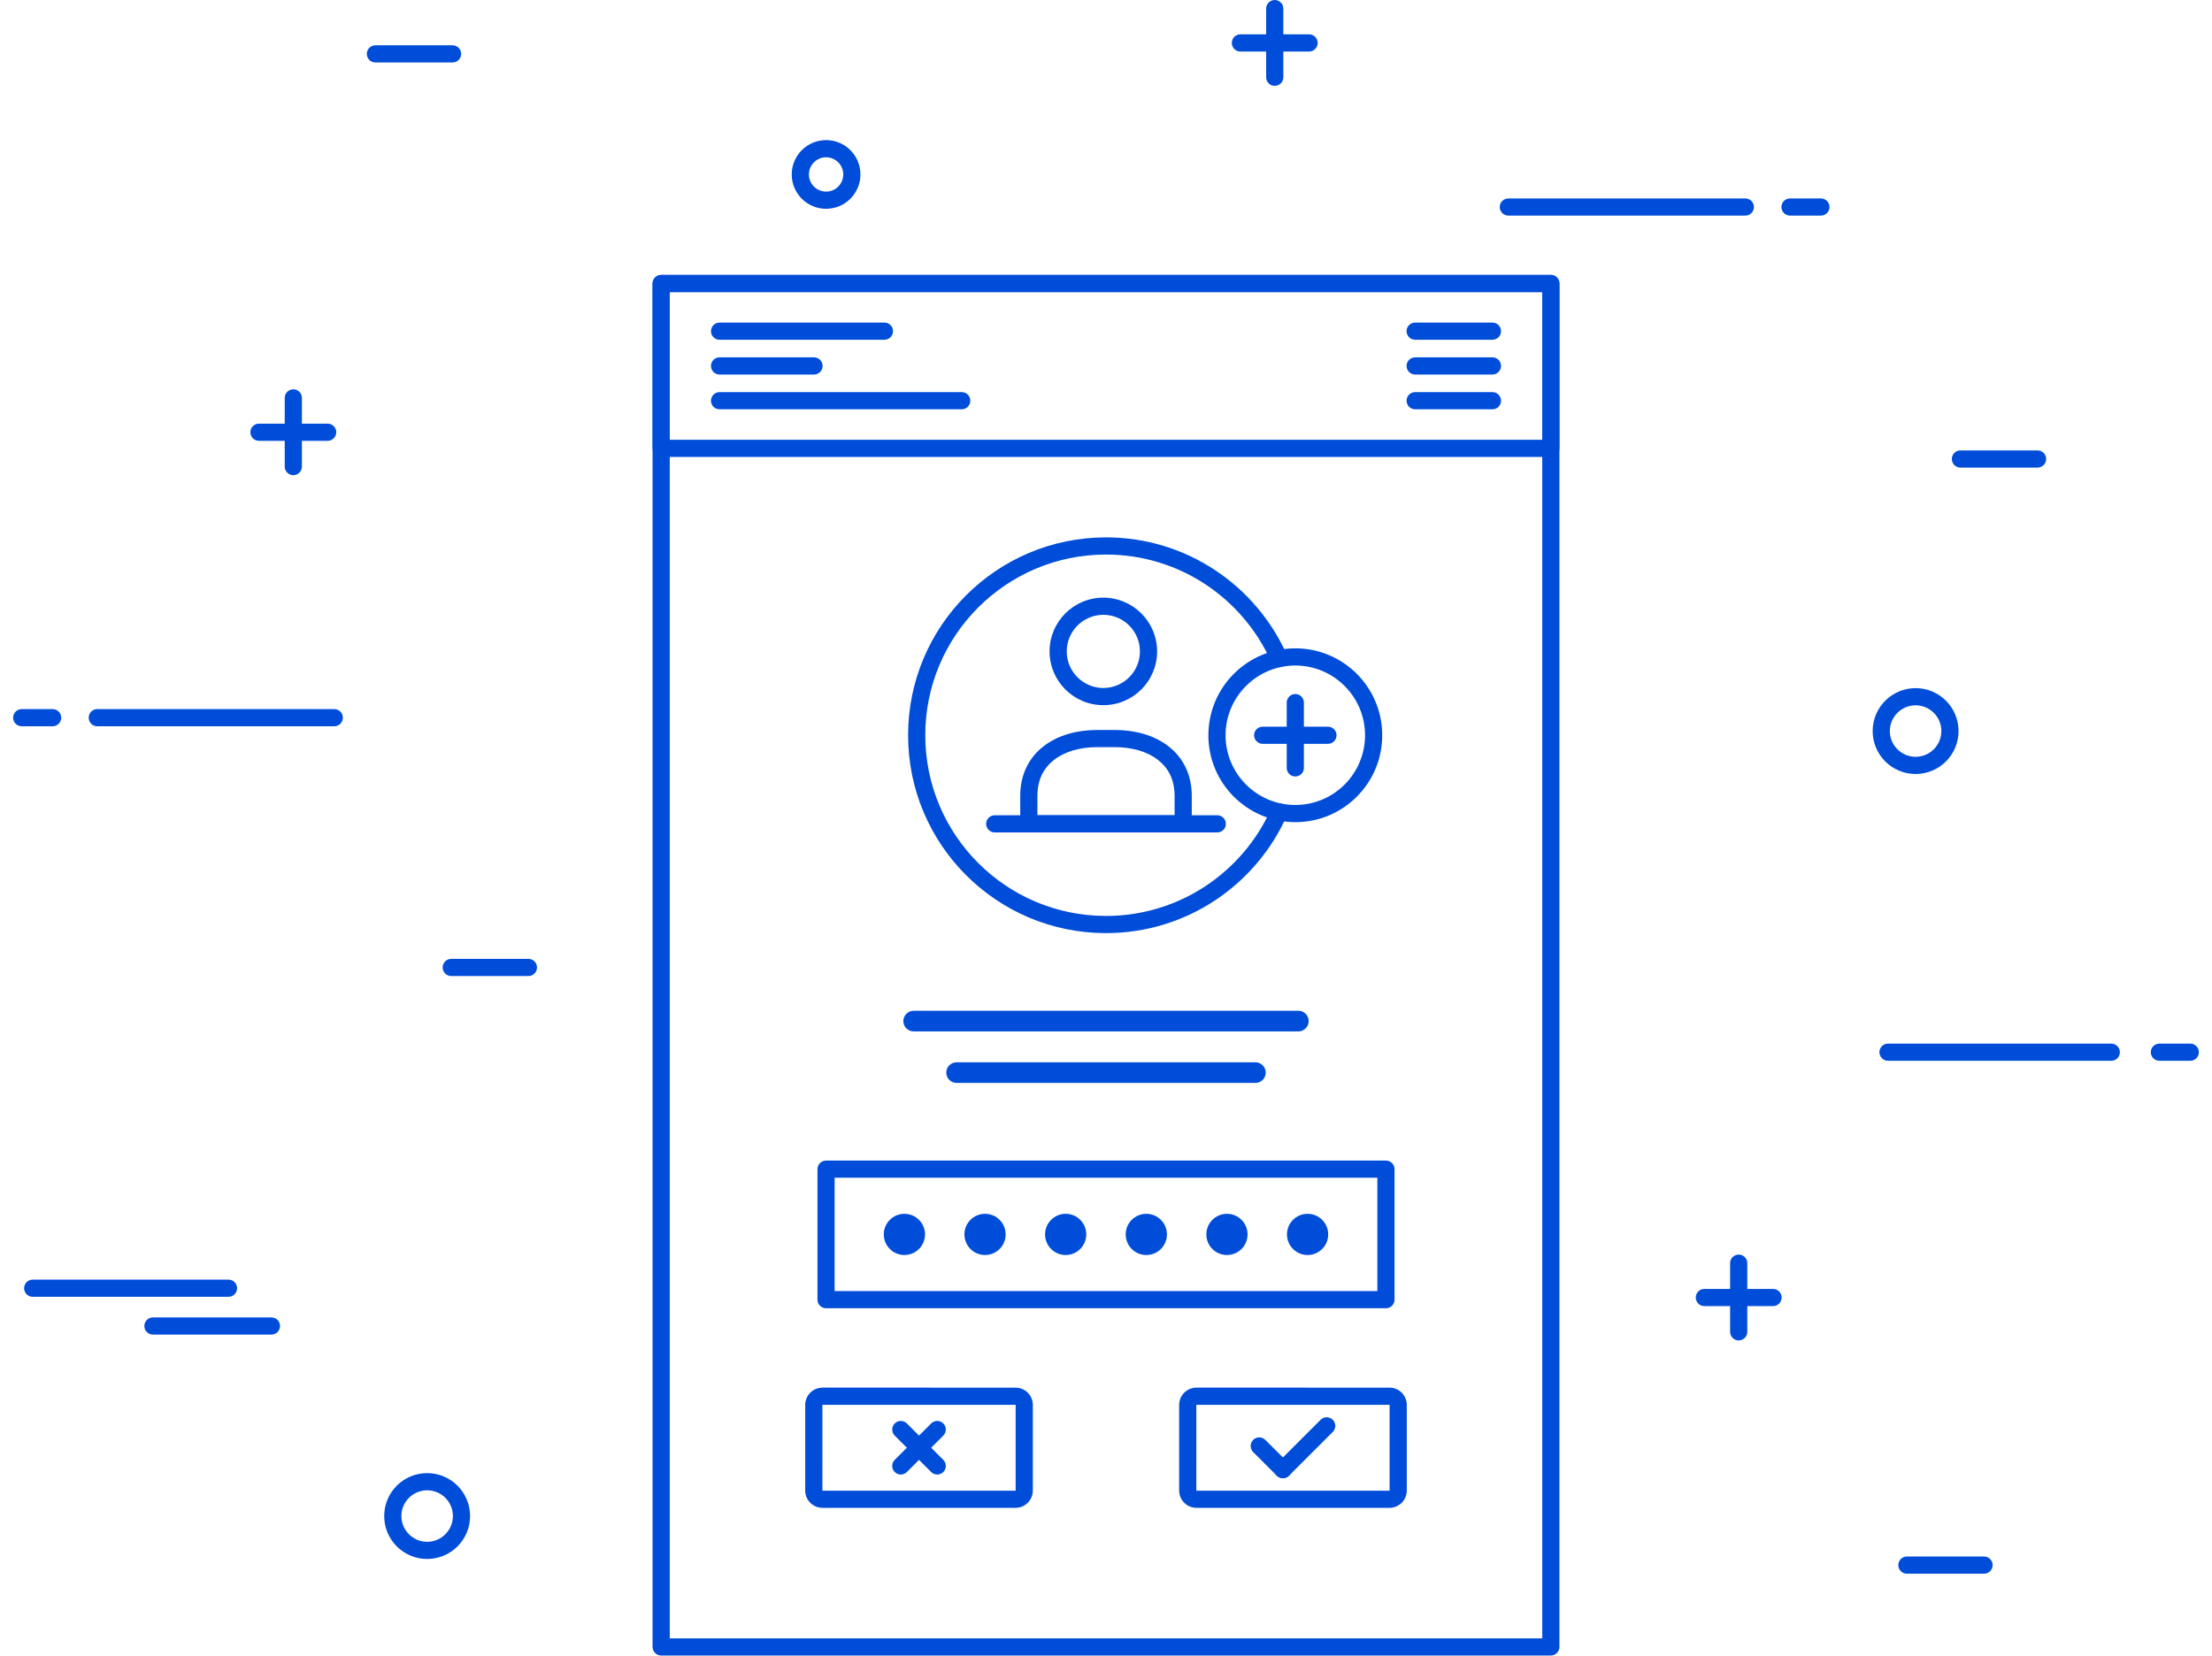
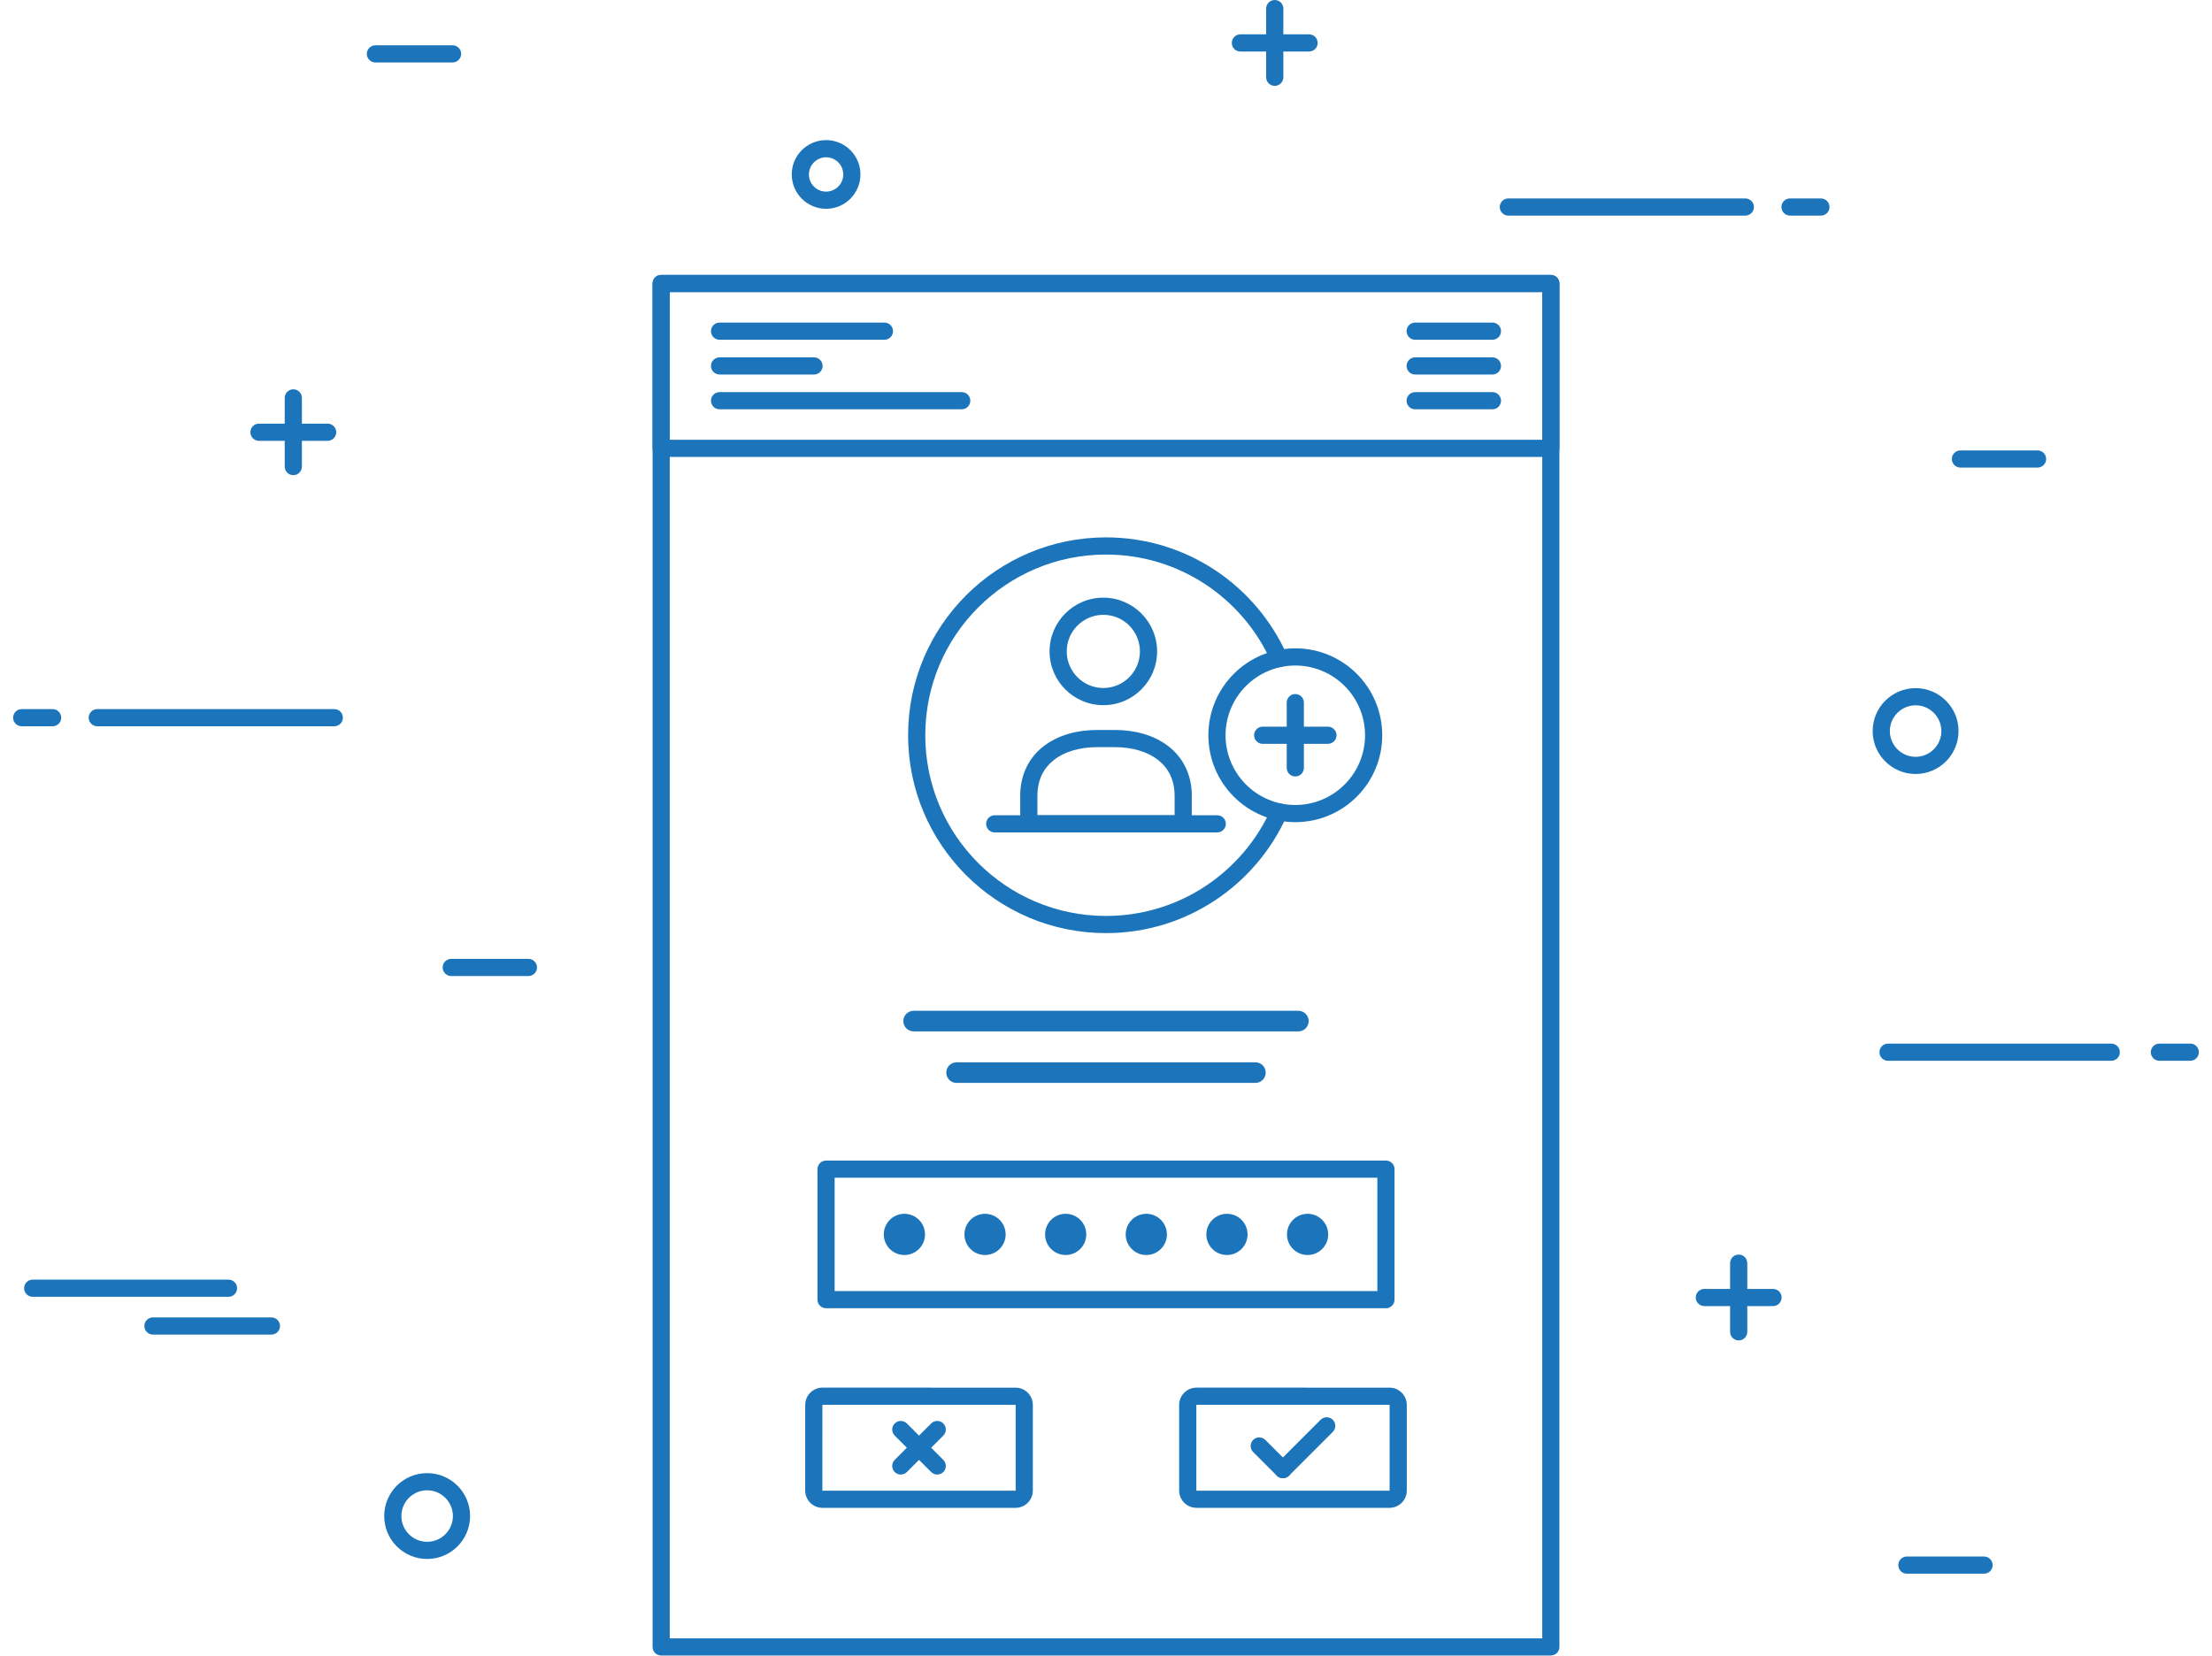
<svg xmlns="http://www.w3.org/2000/svg" version="1.1" id="Layer_1" x="0px" y="0px" width="480px" height="359.318px" viewBox="0 0 480 359.318" enable-background="new 0 0 480 359.318" xml:space="preserve">
  <g>
    <g>
      <g>
-         <path fill="#004DDA" d="M56.195,95.678c-1.03,0-1.863-0.835-1.863-1.865l0,0c0-1.029,0.833-1.864,1.863-1.864l0,0h14.908     c1.028,0,1.863,0.835,1.863,1.864l0,0c0,1.03-0.835,1.865-1.863,1.865l0,0H56.195L56.195,95.678z" />
-         <path fill="#004DDA" d="M61.785,101.268V86.36c0-1.028,0.834-1.863,1.864-1.863l0,0c1.029,0,1.863,0.835,1.863,1.863l0,0v14.908     c0,1.028-0.834,1.865-1.863,1.865l0,0C62.619,103.132,61.785,102.296,61.785,101.268L61.785,101.268z" />
+         <path fill="#1c75BA" d="M56.195,95.678c-1.03,0-1.863-0.835-1.863-1.865l0,0c0-1.029,0.833-1.864,1.863-1.864l0,0h14.908     c1.028,0,1.863,0.835,1.863,1.864l0,0c0,1.03-0.835,1.865-1.863,1.865l0,0H56.195L56.195,95.678z" />
+         <path fill="#1c75BA" d="M61.785,101.268V86.36c0-1.028,0.834-1.863,1.864-1.863l0,0c1.029,0,1.863,0.835,1.863,1.863l0,0v14.908     c0,1.028-0.834,1.865-1.863,1.865l0,0C62.619,103.132,61.785,102.296,61.785,101.268L61.785,101.268z" />
      </g>
      <g>
-         <path fill="#004DDA" d="M369.841,283.478c-1.03,0-1.865-0.835-1.865-1.863l0,0c0-1.03,0.835-1.864,1.865-1.864l0,0h14.907     c1.027,0,1.863,0.834,1.863,1.864l0,0c0,1.028-0.836,1.863-1.863,1.863l0,0H369.841L369.841,283.478z" />
-         <path fill="#004DDA" d="M375.43,289.069v-14.908c0-1.029,0.835-1.864,1.865-1.864l0,0c1.027,0,1.862,0.835,1.862,1.864l0,0     v14.908c0,1.027-0.835,1.863-1.862,1.863l0,0C376.265,290.932,375.43,290.096,375.43,289.069L375.43,289.069z" />
+         <path fill="#1c75BA" d="M369.841,283.478c-1.03,0-1.865-0.835-1.865-1.863l0,0c0-1.03,0.835-1.864,1.865-1.864l0,0h14.907     c1.027,0,1.863,0.834,1.863,1.864l0,0c0,1.028-0.836,1.863-1.863,1.863l0,0H369.841L369.841,283.478z" />
+         <path fill="#1c75BA" d="M375.43,289.069v-14.908c0-1.029,0.835-1.864,1.865-1.864l0,0c1.027,0,1.862,0.835,1.862,1.864l0,0     v14.908c0,1.027-0.835,1.863-1.862,1.863l0,0C376.265,290.932,375.43,290.096,375.43,289.069L375.43,289.069z" />
      </g>
      <g>
-         <path fill="#004DDA" d="M269.162,11.182c-1.028,0-1.862-0.833-1.862-1.863l0,0c0-1.029,0.834-1.863,1.862-1.863l0,0h14.909     c1.028,0,1.863,0.834,1.863,1.863l0,0c0,1.03-0.835,1.863-1.863,1.863l0,0H269.162L269.162,11.182z" />
-         <path fill="#004DDA" d="M274.753,16.772V1.864c0-1.029,0.834-1.864,1.864-1.864l0,0c1.028,0,1.864,0.835,1.864,1.864l0,0v14.908     c0,1.029-0.836,1.864-1.864,1.864l0,0C275.587,18.636,274.753,17.801,274.753,16.772L274.753,16.772z" />
+         <path fill="#1c75BA" d="M269.162,11.182c-1.028,0-1.862-0.833-1.862-1.863l0,0c0-1.029,0.834-1.863,1.862-1.863l0,0h14.909     c1.028,0,1.863,0.834,1.863,1.863l0,0c0,1.03-0.835,1.863-1.863,1.863l0,0H269.162L269.162,11.182z" />
+         <path fill="#1c75BA" d="M274.753,16.772V1.864c0-1.029,0.834-1.864,1.864-1.864l0,0c1.028,0,1.864,0.835,1.864,1.864l0,0v14.908     c0,1.029-0.836,1.864-1.864,1.864l0,0C275.587,18.636,274.753,17.801,274.753,16.772L274.753,16.772z" />
      </g>
-       <path fill="#004DDA" d="M406.365,158.673c0.001-5.146,4.172-9.316,9.318-9.318l0,0c5.145,0.001,9.315,4.171,9.315,9.318l0,0    c0,5.145-4.171,9.316-9.315,9.317l0,0C410.537,167.989,406.367,163.82,406.365,158.673L406.365,158.673z M410.092,158.673    c0.006,3.086,2.505,5.583,5.592,5.59l0,0c3.086-0.007,5.583-2.504,5.588-5.59l0,0c-0.005-3.086-2.502-5.585-5.588-5.59l0,0    C412.597,153.087,410.098,155.587,410.092,158.673L410.092,158.673z" />
-       <path fill="#004DDA" d="M171.806,37.864c0.002-4.117,3.336-7.453,7.454-7.455l0,0c4.117,0.001,7.453,3.337,7.455,7.455l0,0    c-0.002,4.118-3.338,7.452-7.455,7.454l0,0C175.142,45.316,171.808,41.982,171.806,37.864L171.806,37.864z M175.533,37.864    c0.003,2.057,1.67,3.723,3.727,3.726l0,0c2.056-0.003,3.723-1.669,3.728-3.726l0,0c-0.005-2.056-1.671-3.722-3.728-3.727l0,0    C177.203,34.142,175.537,35.808,175.533,37.864L175.533,37.864z" />
-       <path fill="#004DDA" d="M83.373,329.048c0.001-5.147,4.17-9.316,9.318-9.316l0,0c5.146,0,9.315,4.169,9.317,9.316l0,0    c-0.002,5.145-4.171,9.315-9.317,9.317l0,0C87.542,338.364,83.374,334.195,83.373,329.048L83.373,329.048z M87.1,329.048    c0.004,3.085,2.502,5.585,5.59,5.591l0,0c3.086-0.006,5.583-2.506,5.59-5.591l0,0c-0.006-3.089-2.503-5.585-5.59-5.59l0,0    C89.603,323.463,87.104,325.961,87.1,329.048L87.1,329.048z" />
+       <path fill="#1c75BA" d="M406.365,158.673c0.001-5.146,4.172-9.316,9.318-9.318l0,0c5.145,0.001,9.315,4.171,9.315,9.318l0,0    c0,5.145-4.171,9.316-9.315,9.317l0,0C410.537,167.989,406.367,163.82,406.365,158.673L406.365,158.673z M410.092,158.673    c0.006,3.086,2.505,5.583,5.592,5.59l0,0c3.086-0.007,5.583-2.504,5.588-5.59l0,0c-0.005-3.086-2.502-5.585-5.588-5.59l0,0    C412.597,153.087,410.098,155.587,410.092,158.673L410.092,158.673z" />
+       <path fill="#1c75BA" d="M171.806,37.864c0.002-4.117,3.336-7.453,7.454-7.455l0,0c4.117,0.001,7.453,3.337,7.455,7.455l0,0    c-0.002,4.118-3.338,7.452-7.455,7.454l0,0C175.142,45.316,171.808,41.982,171.806,37.864L171.806,37.864z M175.533,37.864    c0.003,2.057,1.67,3.723,3.727,3.726l0,0c2.056-0.003,3.723-1.669,3.728-3.726l0,0c-0.005-2.056-1.671-3.722-3.728-3.727l0,0    C177.203,34.142,175.537,35.808,175.533,37.864L175.533,37.864z" />
+       <path fill="#1c75BA" d="M83.373,329.048c0.001-5.147,4.17-9.316,9.318-9.316l0,0c5.146,0,9.315,4.169,9.317,9.316l0,0    c-0.002,5.145-4.171,9.315-9.317,9.317l0,0C87.542,338.364,83.374,334.195,83.373,329.048L83.373,329.048z M87.1,329.048    c0.004,3.085,2.502,5.585,5.59,5.591l0,0c3.086-0.006,5.583-2.506,5.59-5.591l0,0c-0.006-3.089-2.503-5.585-5.59-5.59l0,0    C89.603,323.463,87.104,325.961,87.1,329.048L87.1,329.048z" />
      <g>
-         <path fill="#004DDA" d="M7.096,281.464c-1.03,0-1.864-0.836-1.864-1.863l0,0c0-1.03,0.834-1.864,1.864-1.864l0,0h42.487     c1.03,0,1.864,0.834,1.864,1.864l0,0c0,1.027-0.834,1.863-1.864,1.863l0,0H7.096L7.096,281.464z" />
-         <path fill="#004DDA" d="M33.185,289.663c-1.03,0-1.863-0.834-1.863-1.863l0,0c0-1.029,0.833-1.863,1.863-1.863l0,0H58.9     c1.029,0,1.865,0.834,1.865,1.863l0,0c0,1.029-0.836,1.863-1.865,1.863l0,0H33.185L33.185,289.663z" />
+         <path fill="#1c75BA" d="M7.096,281.464c-1.03,0-1.864-0.836-1.864-1.863l0,0c0-1.03,0.834-1.864,1.864-1.864l0,0h42.487     c1.03,0,1.864,0.834,1.864,1.864l0,0c0,1.027-0.834,1.863-1.864,1.863l0,0H7.096L7.096,281.464z" />
+         <path fill="#1c75BA" d="M33.185,289.663c-1.03,0-1.863-0.834-1.863-1.863l0,0c0-1.029,0.833-1.863,1.863-1.863l0,0H58.9     c1.029,0,1.865,0.834,1.865,1.863l0,0c0,1.029-0.836,1.863-1.865,1.863l0,0H33.185L33.185,289.663z" />
      </g>
-       <path fill="#004DDA" d="M81.46,13.559c-1.028,0-1.864-0.834-1.864-1.863l0,0c0-1.031,0.835-1.864,1.864-1.864l0,0h16.747    c1.029,0,1.864,0.833,1.864,1.864l0,0c0,1.029-0.835,1.863-1.864,1.863l0,0H81.46L81.46,13.559z" />
-       <path fill="#004DDA" d="M425.405,101.486c-1.029,0-1.864-0.835-1.864-1.862l0,0c0-1.03,0.835-1.864,1.864-1.864l0,0h16.747    c1.027,0,1.861,0.834,1.861,1.864l0,0c0,1.027-0.834,1.862-1.861,1.862l0,0H425.405L425.405,101.486z" />
-       <path fill="#004DDA" d="M97.918,211.843c-1.029,0-1.863-0.836-1.863-1.864l0,0c0-1.028,0.834-1.864,1.863-1.864l0,0h16.746    c1.029,0,1.865,0.836,1.865,1.864l0,0c0,1.028-0.836,1.864-1.865,1.864l0,0H97.918L97.918,211.843z" />
-       <path fill="#004DDA" d="M413.788,341.559c-1.028,0-1.862-0.835-1.862-1.863l0,0c0-1.029,0.834-1.864,1.862-1.864l0,0h16.748    c1.027,0,1.863,0.835,1.863,1.864l0,0c0,1.028-0.836,1.863-1.863,1.863l0,0H413.788L413.788,341.559z" />
+       <path fill="#1c75BA" d="M81.46,13.559c-1.028,0-1.864-0.834-1.864-1.863l0,0c0-1.031,0.835-1.864,1.864-1.864l0,0h16.747    c1.029,0,1.864,0.833,1.864,1.864l0,0c0,1.029-0.835,1.863-1.864,1.863l0,0H81.46L81.46,13.559z" />
+       <path fill="#1c75BA" d="M425.405,101.486c-1.029,0-1.864-0.835-1.864-1.862l0,0c0-1.03,0.835-1.864,1.864-1.864l0,0h16.747    c1.027,0,1.861,0.834,1.861,1.864l0,0c0,1.027-0.834,1.862-1.861,1.862l0,0H425.405L425.405,101.486z" />
+       <path fill="#1c75BA" d="M97.918,211.843c-1.029,0-1.863-0.836-1.863-1.864l0,0c0-1.028,0.834-1.864,1.863-1.864l0,0h16.746    c1.029,0,1.865,0.836,1.865,1.864l0,0c0,1.028-0.836,1.864-1.865,1.864l0,0H97.918L97.918,211.843z" />
+       <path fill="#1c75BA" d="M413.788,341.559c-1.028,0-1.862-0.835-1.862-1.863l0,0c0-1.029,0.834-1.864,1.862-1.864l0,0h16.748    c1.027,0,1.863,0.835,1.863,1.864l0,0c0,1.028-0.836,1.863-1.863,1.863l0,0H413.788L413.788,341.559z" />
      <g>
-         <path fill="#004DDA" d="M468.581,230.236c-1.028,0-1.862-0.837-1.862-1.865l0,0c0-1.028,0.834-1.862,1.862-1.862l0,0h6.708     c1.029,0,1.864,0.834,1.864,1.862l0,0c0,1.028-0.835,1.865-1.864,1.865l0,0H468.581L468.581,230.236z" />
-         <path fill="#004DDA" d="M409.695,230.236c-1.03,0-1.863-0.836-1.863-1.864l0,0c0-1.029,0.833-1.864,1.863-1.864l0,0h48.45     c1.029,0,1.864,0.835,1.864,1.864l0,0c0,1.028-0.835,1.864-1.864,1.864l0,0H409.695L409.695,230.236z" />
+         <path fill="#1c75BA" d="M468.581,230.236c-1.028,0-1.862-0.837-1.862-1.865l0,0c0-1.028,0.834-1.862,1.862-1.862l0,0h6.708     c1.029,0,1.864,0.834,1.864,1.862l0,0c0,1.028-0.835,1.865-1.864,1.865l0,0H468.581L468.581,230.236z" />
+         <path fill="#1c75BA" d="M409.695,230.236c-1.03,0-1.863-0.836-1.863-1.864l0,0c0-1.029,0.833-1.864,1.863-1.864l0,0h48.45     c1.029,0,1.864,0.835,1.864,1.864l0,0c0,1.028-0.835,1.864-1.864,1.864l0,0H409.695L409.695,230.236z" />
      </g>
      <g>
-         <path fill="#004DDA" d="M327.305,46.796c-1.029,0-1.863-0.834-1.863-1.864l0,0c0-1.029,0.834-1.862,1.863-1.862l0,0h51.433     c1.028,0,1.863,0.833,1.863,1.862l0,0c0,1.03-0.835,1.864-1.863,1.864l0,0H327.305L327.305,46.796z" />
-         <path fill="#004DDA" d="M388.427,46.796c-1.029,0-1.863-0.834-1.863-1.864l0,0c0-1.029,0.834-1.862,1.863-1.862l0,0h6.709     c1.028,0,1.862,0.833,1.862,1.862l0,0c0,1.03-0.834,1.864-1.862,1.864l0,0H388.427L388.427,46.796z" />
+         <path fill="#1c75BA" d="M327.305,46.796c-1.029,0-1.863-0.834-1.863-1.864l0,0c0-1.029,0.834-1.862,1.863-1.862l0,0h51.433     c1.028,0,1.863,0.833,1.863,1.862l0,0c0,1.03-0.835,1.864-1.863,1.864l0,0H327.305L327.305,46.796z" />
+         <path fill="#1c75BA" d="M388.427,46.796c-1.029,0-1.863-0.834-1.863-1.864l0,0c0-1.029,0.834-1.862,1.863-1.862l0,0h6.709     c1.028,0,1.862,0.833,1.862,1.862l0,0c0,1.03-0.834,1.864-1.862,1.864l0,0H388.427L388.427,46.796z" />
      </g>
      <g>
-         <path fill="#004DDA" d="M21.109,157.633c-1.03,0-1.864-0.837-1.864-1.865l0,0c0-1.029,0.834-1.863,1.864-1.863l0,0h51.431     c1.029,0,1.863,0.834,1.863,1.863l0,0c0,1.028-0.834,1.865-1.863,1.865l0,0H21.109L21.109,157.633z" />
-         <path fill="#004DDA" d="M4.711,157.633c-1.031,0-1.865-0.837-1.865-1.865l0,0c0-1.029,0.834-1.863,1.865-1.863l0,0h6.707     c1.03,0,1.865,0.834,1.865,1.863l0,0c0,1.028-0.835,1.865-1.865,1.865l0,0H4.711L4.711,157.633z" />
+         <path fill="#1c75BA" d="M21.109,157.633c-1.03,0-1.864-0.837-1.864-1.865l0,0c0-1.029,0.834-1.863,1.864-1.863l0,0h51.431     c1.029,0,1.863,0.834,1.863,1.863l0,0c0,1.028-0.834,1.865-1.863,1.865l0,0H21.109L21.109,157.633z" />
+         <path fill="#1c75BA" d="M4.711,157.633c-1.031,0-1.865-0.837-1.865-1.865l0,0c0-1.029,0.834-1.863,1.865-1.863l0,0h6.707     c1.03,0,1.865,0.834,1.865,1.863l0,0c0,1.028-0.835,1.865-1.865,1.865l0,0H4.711L4.711,157.633z" />
      </g>
    </g>
    <g>
-       <path fill="#004DDA" d="M143.471,359.318c-0.498,0-0.965-0.192-1.317-0.545l0,0c-0.354-0.353-0.547-0.82-0.547-1.318l0,0V61.534    c0-0.489,0.2-0.97,0.547-1.317l0,0c0.347-0.347,0.826-0.546,1.317-0.546l0,0h193.056c0.497,0,0.967,0.194,1.318,0.546l0,0    c0.352,0.352,0.545,0.819,0.545,1.317l0,0v295.92c0,0.498-0.193,0.966-0.545,1.318l0,0c-0.354,0.351-0.821,0.545-1.318,0.545l0,0    H143.471L143.471,359.318z M336.527,357.455v-1.863V357.455L336.527,357.455z M145.335,355.591h189.329V63.398H145.335V355.591    L145.335,355.591z" />
+       <path fill="#1c75BA" d="M143.471,359.318c-0.498,0-0.965-0.192-1.317-0.545l0,0c-0.354-0.353-0.547-0.82-0.547-1.318l0,0V61.534    c0-0.489,0.2-0.97,0.547-1.317l0,0c0.347-0.347,0.826-0.546,1.317-0.546l0,0h193.056c0.497,0,0.967,0.194,1.318,0.546l0,0    c0.352,0.352,0.545,0.819,0.545,1.317l0,0v295.92c0,0.498-0.193,0.966-0.545,1.318l0,0c-0.354,0.351-0.821,0.545-1.318,0.545l0,0    H143.471L143.471,359.318z M336.527,357.455v-1.863V357.455L336.527,357.455z M145.335,355.591h189.329V63.398H145.335V355.591    L145.335,355.591z" />
      <g>
        <g>
-           <path fill="#004DDA" d="M178.475,327.265c-2.068-0.002-3.747-1.675-3.747-3.746l0,0v-18.595c0.005-2.071,1.68-3.742,3.747-3.747      l0,0l41.899,0.001c2.064,0,3.746,1.672,3.748,3.746l0,0v18.595h-0.002c0,2.072-1.678,3.746-3.746,3.749l0,0L178.475,327.265      L178.475,327.265z M178.457,304.924l-0.002,18.595c0.002,0.014,0.009,0.021,0.021,0.021l0,0h41.899      c0.009,0,0.019-0.008,0.019-0.021l0,0v-18.595c0-0.012-0.008-0.02-0.019-0.02l0,0l-41.899-0.001      C178.461,304.905,178.457,304.91,178.457,304.924L178.457,304.924z" />
+           <path fill="#1c75BA" d="M178.475,327.265c-2.068-0.002-3.747-1.675-3.747-3.746l0,0v-18.595c0.005-2.071,1.68-3.742,3.747-3.747      l0,0l41.899,0.001c2.064,0,3.746,1.672,3.748,3.746l0,0v18.595h-0.002c0,2.072-1.678,3.746-3.746,3.749l0,0L178.475,327.265      L178.475,327.265z M178.457,304.924l-0.002,18.595c0.002,0.014,0.009,0.021,0.021,0.021l0,0h41.899      c0.009,0,0.019-0.008,0.019-0.021l0,0v-18.595c0-0.012-0.008-0.02-0.019-0.02l0,0l-41.899-0.001      C178.461,304.905,178.457,304.91,178.457,304.924L178.457,304.924z" />
          <g>
-             <path fill="#004DDA" d="M194.153,319.493c-0.727-0.728-0.727-1.907,0-2.636l0,0l7.907-7.906c0.728-0.728,1.907-0.728,2.636,0       l0,0c0.727,0.728,0.727,1.907,0,2.635l0,0l-7.908,7.907c-0.364,0.363-0.84,0.546-1.317,0.546l0,0       C194.995,320.039,194.518,319.856,194.153,319.493L194.153,319.493z" />
-             <path fill="#004DDA" d="M202.061,319.493l-7.907-7.907c-0.727-0.728-0.727-1.907,0-2.635l0,0c0.729-0.728,1.908-0.728,2.635,0       l0,0l7.908,7.906c0.727,0.729,0.727,1.908,0,2.636l0,0c-0.364,0.363-0.841,0.546-1.318,0.546l0,0       C202.901,320.039,202.424,319.856,202.061,319.493L202.061,319.493z" />
+             <path fill="#1c75BA" d="M194.153,319.493c-0.727-0.728-0.727-1.907,0-2.636l0,0l7.907-7.906c0.728-0.728,1.907-0.728,2.636,0       l0,0c0.727,0.728,0.727,1.907,0,2.635l0,0l-7.908,7.907c-0.364,0.363-0.84,0.546-1.317,0.546l0,0       C194.995,320.039,194.518,319.856,194.153,319.493L194.153,319.493z" />
+             <path fill="#1c75BA" d="M202.061,319.493l-7.907-7.907c-0.727-0.728-0.727-1.907,0-2.635l0,0c0.729-0.728,1.908-0.728,2.635,0       l0,0l7.908,7.906c0.727,0.729,0.727,1.908,0,2.636l0,0c-0.364,0.363-0.841,0.546-1.318,0.546l0,0       C202.901,320.039,202.424,319.856,202.061,319.493L202.061,319.493z" />
          </g>
        </g>
        <g>
-           <path fill="#004DDA" d="M259.624,327.265c-2.069-0.002-3.743-1.675-3.748-3.746l0,0v-18.595      c0.005-2.071,1.683-3.742,3.748-3.747l0,0l41.9,0.001c2.063,0,3.743,1.67,3.747,3.746l0,0v18.595h-0.002      c-0.002,2.073-1.681,3.746-3.745,3.749l0,0L259.624,327.265L259.624,327.265z M259.604,304.924l-0.002,18.595      c0.002,0.014,0.009,0.021,0.021,0.021l0,0h41.9c0.009,0,0.019-0.012,0.02-0.021l0,0h-0.001l0.001-18.595      c-0.001-0.01-0.009-0.02-0.02-0.02l0,0l-41.9-0.001C259.607,304.905,259.604,304.91,259.604,304.924L259.604,304.924z" />
+           <path fill="#1c75BA" d="M259.624,327.265c-2.069-0.002-3.743-1.675-3.748-3.746l0,0v-18.595      c0.005-2.071,1.683-3.742,3.748-3.747l0,0l41.9,0.001c2.063,0,3.743,1.67,3.747,3.746l0,0v18.595h-0.002      c-0.002,2.073-1.681,3.746-3.745,3.749l0,0L259.624,327.265L259.624,327.265z M259.604,304.924l-0.002,18.595      c0.002,0.014,0.009,0.021,0.021,0.021l0,0h41.9c0.009,0,0.019-0.012,0.02-0.021l0,0h-0.001l0.001-18.595      c-0.001-0.01-0.009-0.02-0.02-0.02l0,0l-41.9-0.001C259.607,304.905,259.604,304.91,259.604,304.924L259.604,304.924z" />
          <g>
-             <path fill="#004DDA" d="M277.07,320.292l-5.134-5.134c-0.728-0.727-0.728-1.907,0-2.636l0,0c0.729-0.728,1.908-0.728,2.637,0       l0,0l5.133,5.134c0.728,0.729,0.728,1.908,0,2.636l0,0c-0.363,0.364-0.841,0.546-1.318,0.546l0,0       C277.912,320.837,277.434,320.656,277.07,320.292L277.07,320.292z" />
-             <path fill="#004DDA" d="M277.07,320.292c-0.728-0.728-0.728-1.907,0-2.636l0,0l9.504-9.504c0.729-0.727,1.907-0.727,2.636,0       l0,0c0.727,0.729,0.727,1.908,0,2.636l0,0l-9.504,9.504c-0.363,0.364-0.841,0.546-1.318,0.546l0,0       C277.912,320.837,277.434,320.656,277.07,320.292L277.07,320.292z" />
+             <path fill="#1c75BA" d="M277.07,320.292l-5.134-5.134c-0.728-0.727-0.728-1.907,0-2.636l0,0c0.729-0.728,1.908-0.728,2.637,0       l0,0l5.133,5.134c0.728,0.729,0.728,1.908,0,2.636l0,0c-0.363,0.364-0.841,0.546-1.318,0.546l0,0       C277.912,320.837,277.434,320.656,277.07,320.292L277.07,320.292z" />
+             <path fill="#1c75BA" d="M277.07,320.292c-0.728-0.728-0.728-1.907,0-2.636l0,0l9.504-9.504c0.729-0.727,1.907-0.727,2.636,0       l0,0c0.727,0.729,0.727,1.908,0,2.636l0,0l-9.504,9.504c-0.363,0.364-0.841,0.546-1.318,0.546l0,0       C277.912,320.837,277.434,320.656,277.07,320.292L277.07,320.292z" />
          </g>
        </g>
      </g>
      <g>
        <g>
-           <path fill="#004DDA" d="M191.781,267.922c0.002-2.472,2.002-4.472,4.473-4.473l0,0c2.471,0.001,4.471,2.001,4.473,4.473l0,0      c-0.002,2.471-2.002,4.47-4.473,4.47l0,0C193.783,272.392,191.784,270.393,191.781,267.922L191.781,267.922z M196.254,267.922      v-0.003V267.922L196.254,267.922z" />
-           <path fill="#004DDA" d="M209.279,267.922c0.001-2.472,2.002-4.472,4.473-4.473l0,0c2.472,0,4.472,2.003,4.472,4.473l0,0      c0,2.469-2,4.47-4.472,4.47l0,0C211.281,272.392,209.281,270.393,209.279,267.922L209.279,267.922z M213.752,267.922v-0.003      V267.922L213.752,267.922z" />
-           <path fill="#004DDA" d="M226.779,267.922c0.001-2.472,2-4.472,4.47-4.475l0,0c2.472,0.003,4.471,2.003,4.473,4.475l0,0      c-0.002,2.469-2,4.47-4.473,4.47l0,0C228.779,272.392,226.78,270.391,226.779,267.922L226.779,267.922z M231.249,267.922      c0,0,0,0,0-0.003l0,0V267.922L231.249,267.922z" />
-           <path fill="#004DDA" d="M244.274,267.922c0.002-2.472,2.002-4.472,4.473-4.473l0,0c2.471,0.001,4.471,2.001,4.473,4.473l0,0      c-0.002,2.471-2.002,4.47-4.473,4.47l0,0C246.276,272.392,244.276,270.393,244.274,267.922L244.274,267.922z M248.747,267.922      v-0.003V267.922L248.747,267.922z" />
-           <path fill="#004DDA" d="M261.774,267.922c0.001-2.472,2.002-4.472,4.472-4.473l0,0c2.472,0,4.472,2.003,4.473,4.473l0,0      c-0.001,2.469-2.001,4.47-4.473,4.47l0,0C263.776,272.392,261.775,270.393,261.774,267.922L261.774,267.922z M266.246,267.922      v-0.003V267.922L266.246,267.922z" />
-           <path fill="#004DDA" d="M279.272,267.922c0.001-2.472,2.001-4.472,4.472-4.473l0,0c2.471,0.001,4.471,2.001,4.473,4.473l0,0      c-0.002,2.471-2.002,4.47-4.473,4.47l0,0C281.273,272.392,279.273,270.393,279.272,267.922L279.272,267.922z M283.744,267.922      v-0.003V267.922L283.744,267.922z" />
+           <path fill="#1c75BA" d="M191.781,267.922c0.002-2.472,2.002-4.472,4.473-4.473l0,0c2.471,0.001,4.471,2.001,4.473,4.473l0,0      c-0.002,2.471-2.002,4.47-4.473,4.47l0,0C193.783,272.392,191.784,270.393,191.781,267.922L191.781,267.922z M196.254,267.922      v-0.003V267.922L196.254,267.922z" />
+           <path fill="#1c75BA" d="M209.279,267.922c0.001-2.472,2.002-4.472,4.473-4.473l0,0c2.472,0,4.472,2.003,4.472,4.473l0,0      c0,2.469-2,4.47-4.472,4.47l0,0C211.281,272.392,209.281,270.393,209.279,267.922L209.279,267.922z M213.752,267.922v-0.003      V267.922L213.752,267.922z" />
+           <path fill="#1c75BA" d="M226.779,267.922c0.001-2.472,2-4.472,4.47-4.475l0,0c2.472,0.003,4.471,2.003,4.473,4.475l0,0      c-0.002,2.469-2,4.47-4.473,4.47l0,0C228.779,272.392,226.78,270.391,226.779,267.922L226.779,267.922z M231.249,267.922      c0,0,0,0,0-0.003l0,0V267.922L231.249,267.922z" />
+           <path fill="#1c75BA" d="M244.274,267.922c0.002-2.472,2.002-4.472,4.473-4.473l0,0c2.471,0.001,4.471,2.001,4.473,4.473l0,0      c-0.002,2.471-2.002,4.47-4.473,4.47l0,0C246.276,272.392,244.276,270.393,244.274,267.922L244.274,267.922z M248.747,267.922      v-0.003V267.922L248.747,267.922z" />
+           <path fill="#1c75BA" d="M261.774,267.922c0.001-2.472,2.002-4.472,4.472-4.473l0,0c2.472,0,4.472,2.003,4.473,4.473l0,0      c-0.001,2.469-2.001,4.47-4.473,4.47l0,0C263.776,272.392,261.775,270.393,261.774,267.922L261.774,267.922z M266.246,267.922      v-0.003V267.922L266.246,267.922z" />
+           <path fill="#1c75BA" d="M279.272,267.922c0.001-2.472,2.001-4.472,4.472-4.473l0,0c2.471,0.001,4.471,2.001,4.473,4.473l0,0      c-0.002,2.471-2.002,4.47-4.473,4.47l0,0C281.273,272.392,279.273,270.393,279.272,267.922L279.272,267.922z M283.744,267.922      v-0.003V267.922L283.744,267.922z" />
        </g>
-         <path fill="#004DDA" d="M179.249,283.947c-0.498,0-0.964-0.193-1.316-0.546l0,0c-0.352-0.353-0.545-0.82-0.545-1.316l0,0V253.76     c0-0.493,0.198-0.972,0.545-1.318l0,0c0.346-0.348,0.826-0.547,1.316-0.547l0,0h121.5c0.498,0,0.966,0.193,1.316,0.547l0,0     c0.354,0.351,0.547,0.819,0.547,1.318l0,0v28.324c0,0.496-0.194,0.964-0.547,1.316l0,0c-0.352,0.353-0.818,0.546-1.316,0.546l0,0     H179.249L179.249,283.947z M300.749,282.084v-1.864V282.084L300.749,282.084z M181.112,280.22h117.772v-24.599H181.112V280.22     L181.112,280.22z" />
+         <path fill="#1c75BA" d="M179.249,283.947c-0.498,0-0.964-0.193-1.316-0.546l0,0c-0.352-0.353-0.545-0.82-0.545-1.316l0,0V253.76     c0-0.493,0.198-0.972,0.545-1.318l0,0c0.346-0.348,0.826-0.547,1.316-0.547l0,0h121.5c0.498,0,0.966,0.193,1.316,0.547l0,0     c0.354,0.351,0.547,0.819,0.547,1.318l0,0v28.324c0,0.496-0.194,0.964-0.547,1.316l0,0c-0.352,0.353-0.818,0.546-1.316,0.546l0,0     H179.249L179.249,283.947z M300.749,282.084v-1.864V282.084L300.749,282.084z M181.112,280.22h117.772v-24.599H181.112V280.22     L181.112,280.22z" />
      </g>
      <g>
-         <path fill="#004DDA" d="M198.258,223.856c-1.236,0-2.236-1.002-2.236-2.236l0,0c0-1.235,1-2.236,2.236-2.236l0,0h83.484     c1.234,0,2.236,1.001,2.236,2.236l0,0c0,1.234-1.002,2.236-2.236,2.236l0,0H198.258L198.258,223.856z" />
-         <path fill="#004DDA" d="M207.574,235.038c-1.234,0-2.235-1.002-2.235-2.236l0,0c0-1.235,1.001-2.235,2.235-2.235l0,0h64.85     c1.234,0,2.235,1,2.235,2.235l0,0c0,1.234-1.001,2.236-2.235,2.236l0,0H207.574L207.574,235.038z" />
+         <path fill="#1c75BA" d="M198.258,223.856c-1.236,0-2.236-1.002-2.236-2.236l0,0c0-1.235,1-2.236,2.236-2.236l0,0h83.484     c1.234,0,2.236,1.001,2.236,2.236l0,0c0,1.234-1.002,2.236-2.236,2.236l0,0H198.258L198.258,223.856z" />
+         <path fill="#1c75BA" d="M207.574,235.038c-1.234,0-2.235-1.002-2.235-2.236l0,0c0-1.235,1.001-2.235,2.235-2.235l0,0h64.85     c1.234,0,2.235,1,2.235,2.235l0,0c0,1.234-1.001,2.236-2.235,2.236l0,0H207.574L207.574,235.038z" />
      </g>
      <g>
        <g>
-           <path fill="#004DDA" d="M197.056,159.582c0.001-23.72,19.227-42.945,42.943-42.947l0,0c17.525,0.001,32.603,10.5,39.277,25.555      l0,0c0.416,0.941-0.009,2.042-0.95,2.458l0,0c-0.94,0.418-2.041-0.008-2.458-0.949l0,0c-6.1-13.747-19.863-23.34-35.869-23.336      l0,0c-10.834,0-20.627,4.386-27.729,11.486l0,0c-7.1,7.102-11.487,16.895-11.487,27.733l0,0      c0,10.832,4.387,20.626,11.487,27.729l0,0c7.102,7.101,16.896,11.486,27.729,11.488l0,0c16.005,0.001,29.77-9.592,35.868-23.337      l0,0c0.416-0.941,1.518-1.366,2.457-0.949l0,0c0.942,0.416,1.365,1.518,0.949,2.459l0,0      c-6.673,15.053-21.751,25.551-39.274,25.555l0,0C216.283,202.525,197.057,183.294,197.056,159.582L197.056,159.582z" />
+           <path fill="#1c75BA" d="M197.056,159.582c0.001-23.72,19.227-42.945,42.943-42.947l0,0c17.525,0.001,32.603,10.5,39.277,25.555      l0,0c0.416,0.941-0.009,2.042-0.95,2.458l0,0c-0.94,0.418-2.041-0.008-2.458-0.949l0,0c-6.1-13.747-19.863-23.34-35.869-23.336      l0,0c-10.834,0-20.627,4.386-27.729,11.486l0,0c-7.1,7.102-11.487,16.895-11.487,27.733l0,0      c0,10.832,4.387,20.626,11.487,27.729l0,0c7.102,7.101,16.896,11.486,27.729,11.488l0,0c16.005,0.001,29.77-9.592,35.868-23.337      l0,0c0.416-0.941,1.518-1.366,2.457-0.949l0,0c0.942,0.416,1.365,1.518,0.949,2.459l0,0      c-6.673,15.053-21.751,25.551-39.274,25.555l0,0C216.283,202.525,197.057,183.294,197.056,159.582L197.056,159.582z" />
          <g>
            <g>
-               <path fill="#004DDA" d="M223.251,180.674c-0.49,0-0.97-0.2-1.317-0.547l0,0c-0.347-0.347-0.545-0.827-0.545-1.317l0,0v-6.077        c-0.025-4.607,1.948-8.376,5.069-10.766l0,0c3.112-2.406,7.226-3.53,11.644-3.534l0,0h3.794        c4.418,0.003,8.533,1.128,11.646,3.534l0,0c3.121,2.388,5.096,6.159,5.072,10.766l0,0v6.077c0,0.49-0.199,0.971-0.546,1.317        l0,0c-0.348,0.347-0.827,0.547-1.318,0.547l0,0H223.251L223.251,180.674z M256.75,178.81v-1.863V178.81L256.75,178.81z         M228.741,164.912c-2.253,1.775-3.603,4.226-3.625,7.821l0,0v4.214h29.771v-4.214c-0.023-3.595-1.374-6.043-3.628-7.821l0,0        c-2.262-1.762-5.574-2.754-9.363-2.751l0,0h-3.794c-0.005,0-0.011,0-0.017,0l0,0        C234.301,162.161,230.999,163.151,228.741,164.912L228.741,164.912z" />
-               <path fill="#004DDA" d="M227.752,141.389c0.002-6.458,5.23-11.672,11.67-11.672l0,0c6.447,0.012,11.656,5.218,11.669,11.672        l0,0c-0.002,6.438-5.22,11.665-11.669,11.666l0,0C232.979,153.053,227.756,147.829,227.752,141.389L227.752,141.389z         M231.48,141.389c0.007,4.376,3.563,7.931,7.943,7.939l0,0c4.389-0.008,7.935-3.562,7.94-7.939l0,0        c0-4.401-3.55-7.944-7.94-7.946l0,0C235.04,133.451,231.487,136.991,231.48,141.389L231.48,141.389z" />
+               <path fill="#1c75BA" d="M223.251,180.674c-0.49,0-0.97-0.2-1.317-0.547l0,0c-0.347-0.347-0.545-0.827-0.545-1.317l0,0v-6.077        c-0.025-4.607,1.948-8.376,5.069-10.766l0,0c3.112-2.406,7.226-3.53,11.644-3.534l0,0h3.794        c4.418,0.003,8.533,1.128,11.646,3.534l0,0c3.121,2.388,5.096,6.159,5.072,10.766l0,0v6.077c0,0.49-0.199,0.971-0.546,1.317        l0,0c-0.348,0.347-0.827,0.547-1.318,0.547l0,0H223.251L223.251,180.674z M256.75,178.81v-1.863V178.81L256.75,178.81z         M228.741,164.912c-2.253,1.775-3.603,4.226-3.625,7.821l0,0v4.214h29.771v-4.214c-0.023-3.595-1.374-6.043-3.628-7.821l0,0        c-2.262-1.762-5.574-2.754-9.363-2.751l0,0h-3.794c-0.005,0-0.011,0-0.017,0l0,0        C234.301,162.161,230.999,163.151,228.741,164.912L228.741,164.912z" />
+               <path fill="#1c75BA" d="M227.752,141.389c0.002-6.458,5.23-11.672,11.67-11.672l0,0c6.447,0.012,11.656,5.218,11.669,11.672        l0,0c-0.002,6.438-5.22,11.665-11.669,11.666l0,0C232.979,153.053,227.756,147.829,227.752,141.389L227.752,141.389z         M231.48,141.389c0.007,4.376,3.563,7.931,7.943,7.939l0,0c4.389-0.008,7.935-3.562,7.94-7.939l0,0        c0-4.401-3.55-7.944-7.94-7.946l0,0C235.04,133.451,231.487,136.991,231.48,141.389L231.48,141.389z" />
            </g>
-             <path fill="#004DDA" d="M215.853,180.674c-1.03,0-1.864-0.835-1.864-1.863l0,0c0-1.03,0.834-1.864,1.864-1.864l0,0h48.294       c1.028,0,1.864,0.834,1.864,1.864l0,0c0,1.028-0.836,1.863-1.864,1.863l0,0H215.853L215.853,180.674z" />
+             <path fill="#1c75BA" d="M215.853,180.674c-1.03,0-1.864-0.835-1.864-1.863l0,0c0-1.03,0.834-1.864,1.864-1.864l0,0h48.294       c1.028,0,1.864,0.834,1.864,1.864l0,0c0,1.028-0.836,1.863-1.864,1.863l0,0H215.853L215.853,180.674z" />
          </g>
        </g>
        <g>
-           <path fill="#004DDA" d="M262.216,159.583c0.002-10.42,8.445-18.864,18.863-18.864l0,0c10.419,0,18.862,8.444,18.862,18.864l0,0      c0,10.417-8.443,18.86-18.862,18.86l0,0C270.661,178.443,262.218,170,262.216,159.583L262.216,159.583z M265.942,159.583      c0.015,8.358,6.777,15.12,15.137,15.135l0,0c8.358-0.015,15.121-6.777,15.137-15.135l0,0      c-0.016-8.36-6.778-15.123-15.137-15.138l0,0C272.72,144.459,265.957,151.222,265.942,159.583L265.942,159.583z" />
+           <path fill="#1c75BA" d="M262.216,159.583c0.002-10.42,8.445-18.864,18.863-18.864l0,0c10.419,0,18.862,8.444,18.862,18.864l0,0      c0,10.417-8.443,18.86-18.862,18.86l0,0C270.661,178.443,262.218,170,262.216,159.583L262.216,159.583z M265.942,159.583      c0.015,8.358,6.777,15.12,15.137,15.135l0,0c8.358-0.015,15.121-6.777,15.137-15.135l0,0      c-0.016-8.36-6.778-15.123-15.137-15.138l0,0C272.72,144.459,265.957,151.222,265.942,159.583L265.942,159.583z" />
          <g>
-             <path fill="#004DDA" d="M279.216,166.662v-14.165c0-1.029,0.835-1.863,1.864-1.863l0,0c1.027,0,1.861,0.834,1.861,1.863l0,0       v14.165c0,1.03-0.834,1.865-1.861,1.865l0,0C280.051,168.527,279.216,167.692,279.216,166.662L279.216,166.662z" />
-             <path fill="#004DDA" d="M273.998,161.444c-1.029,0-1.863-0.835-1.863-1.864l0,0c0-1.028,0.834-1.862,1.863-1.862l0,0h14.164       c1.028,0,1.863,0.834,1.863,1.862l0,0c0,1.029-0.835,1.864-1.863,1.864l0,0H273.998L273.998,161.444z" />
+             <path fill="#1c75BA" d="M279.216,166.662v-14.165c0-1.029,0.835-1.863,1.864-1.863l0,0c1.027,0,1.861,0.834,1.861,1.863l0,0       v14.165c0,1.03-0.834,1.865-1.861,1.865l0,0C280.051,168.527,279.216,167.692,279.216,166.662L279.216,166.662z" />
+             <path fill="#1c75BA" d="M273.998,161.444c-1.029,0-1.863-0.835-1.863-1.864l0,0c0-1.028,0.834-1.862,1.863-1.862l0,0h14.164       c1.028,0,1.863,0.834,1.863,1.862l0,0c0,1.029-0.835,1.864-1.863,1.864l0,0H273.998L273.998,161.444z" />
          </g>
        </g>
      </g>
      <g>
-         <path fill="#004DDA" d="M143.471,99.176c-0.491,0-0.971-0.197-1.318-0.544l0,0c-0.347-0.347-0.544-0.828-0.544-1.318l0,0V61.535     c0-0.49,0.197-0.971,0.544-1.318l0,0c0.347-0.347,0.827-0.546,1.318-0.546l0,0h193.056c0.497,0,0.967,0.194,1.317,0.546l0,0     c0.353,0.352,0.546,0.819,0.546,1.318l0,0v35.779c0,0.497-0.194,0.966-0.546,1.318l0,0c-0.353,0.351-0.82,0.544-1.317,0.544l0,0     H143.471L143.471,99.176z M336.527,97.314V95.45V97.314L336.527,97.314z M145.334,95.45h189.33V63.397h-189.33V95.45     L145.334,95.45z" />
+         <path fill="#1c75BA" d="M143.471,99.176c-0.491,0-0.971-0.197-1.318-0.544l0,0c-0.347-0.347-0.544-0.828-0.544-1.318l0,0V61.535     c0-0.49,0.197-0.971,0.544-1.318l0,0c0.347-0.347,0.827-0.546,1.318-0.546l0,0h193.056c0.497,0,0.967,0.194,1.317,0.546l0,0     c0.353,0.352,0.546,0.819,0.546,1.318l0,0v35.779c0,0.497-0.194,0.966-0.546,1.318l0,0c-0.353,0.351-0.82,0.544-1.317,0.544l0,0     H143.471L143.471,99.176z M336.527,97.314V95.45V97.314L336.527,97.314z M145.334,95.45h189.33V63.397h-189.33V95.45     L145.334,95.45z" />
        <g>
          <g>
-             <path fill="#004DDA" d="M156.144,73.741c-1.03,0-1.864-0.834-1.864-1.864l0,0c0-1.029,0.834-1.863,1.864-1.863l0,0h35.778       c1.03,0,1.863,0.834,1.863,1.863l0,0c0,1.03-0.833,1.864-1.863,1.864l0,0H156.144L156.144,73.741z" />
-             <path fill="#004DDA" d="M156.143,81.288c-1.029,0-1.863-0.834-1.863-1.863l0,0c0-1.03,0.834-1.865,1.863-1.865l0,0h20.499       c1.029,0,1.863,0.835,1.863,1.865l0,0c0,1.029-0.834,1.863-1.863,1.863l0,0H156.143L156.143,81.288z" />
-             <path fill="#004DDA" d="M156.143,88.835c-1.029,0-1.863-0.836-1.863-1.863l0,0c0-1.029,0.834-1.863,1.863-1.863l0,0h52.551       c1.028,0,1.864,0.834,1.864,1.863l0,0c0,1.027-0.835,1.863-1.864,1.863l0,0H156.143L156.143,88.835z" />
+             <path fill="#1c75BA" d="M156.144,73.741c-1.03,0-1.864-0.834-1.864-1.864l0,0c0-1.029,0.834-1.863,1.864-1.863l0,0h35.778       c1.03,0,1.863,0.834,1.863,1.863l0,0c0,1.03-0.833,1.864-1.863,1.864l0,0H156.144L156.144,73.741z" />
+             <path fill="#1c75BA" d="M156.143,81.288c-1.029,0-1.863-0.834-1.863-1.863l0,0c0-1.03,0.834-1.865,1.863-1.865l0,0h20.499       c1.029,0,1.863,0.835,1.863,1.865l0,0c0,1.029-0.834,1.863-1.863,1.863l0,0H156.143L156.143,81.288z" />
+             <path fill="#1c75BA" d="M156.143,88.835c-1.029,0-1.863-0.836-1.863-1.863l0,0c0-1.029,0.834-1.863,1.863-1.863l0,0h52.551       c1.028,0,1.864,0.834,1.864,1.863l0,0c0,1.027-0.835,1.863-1.864,1.863l0,0H156.143L156.143,88.835z" />
          </g>
          <g>
-             <path fill="#004DDA" d="M307.085,73.741c-1.03,0-1.864-0.835-1.864-1.864l0,0c0-1.029,0.834-1.863,1.864-1.863l0,0h16.771       c1.028,0,1.864,0.834,1.864,1.863l0,0c0,1.029-0.836,1.864-1.864,1.864l0,0H307.085L307.085,73.741z" />
-             <path fill="#004DDA" d="M307.085,81.288c-1.03,0-1.864-0.834-1.864-1.864l0,0c0-1.029,0.834-1.863,1.864-1.863l0,0h16.771       c1.028,0,1.864,0.834,1.864,1.863l0,0c0,1.03-0.836,1.864-1.864,1.864l0,0H307.085L307.085,81.288z" />
-             <path fill="#004DDA" d="M307.085,88.835c-1.03,0-1.864-0.835-1.864-1.863l0,0c0-1.03,0.834-1.864,1.864-1.864l0,0h16.771       c1.028,0,1.864,0.834,1.864,1.864l0,0c0,1.028-0.836,1.863-1.864,1.863l0,0H307.085L307.085,88.835z" />
+             <path fill="#1c75BA" d="M307.085,73.741c-1.03,0-1.864-0.835-1.864-1.864l0,0c0-1.029,0.834-1.863,1.864-1.863l0,0h16.771       c1.028,0,1.864,0.834,1.864,1.863l0,0c0,1.029-0.836,1.864-1.864,1.864l0,0H307.085L307.085,73.741z" />
+             <path fill="#1c75BA" d="M307.085,81.288c-1.03,0-1.864-0.834-1.864-1.864l0,0c0-1.029,0.834-1.863,1.864-1.863l0,0h16.771       c1.028,0,1.864,0.834,1.864,1.863l0,0c0,1.03-0.836,1.864-1.864,1.864l0,0H307.085L307.085,81.288z" />
+             <path fill="#1c75BA" d="M307.085,88.835c-1.03,0-1.864-0.835-1.864-1.863l0,0c0-1.03,0.834-1.864,1.864-1.864l0,0h16.771       c1.028,0,1.864,0.834,1.864,1.864l0,0c0,1.028-0.836,1.863-1.864,1.863l0,0H307.085L307.085,88.835z" />
          </g>
        </g>
      </g>
    </g>
  </g>
</svg>
